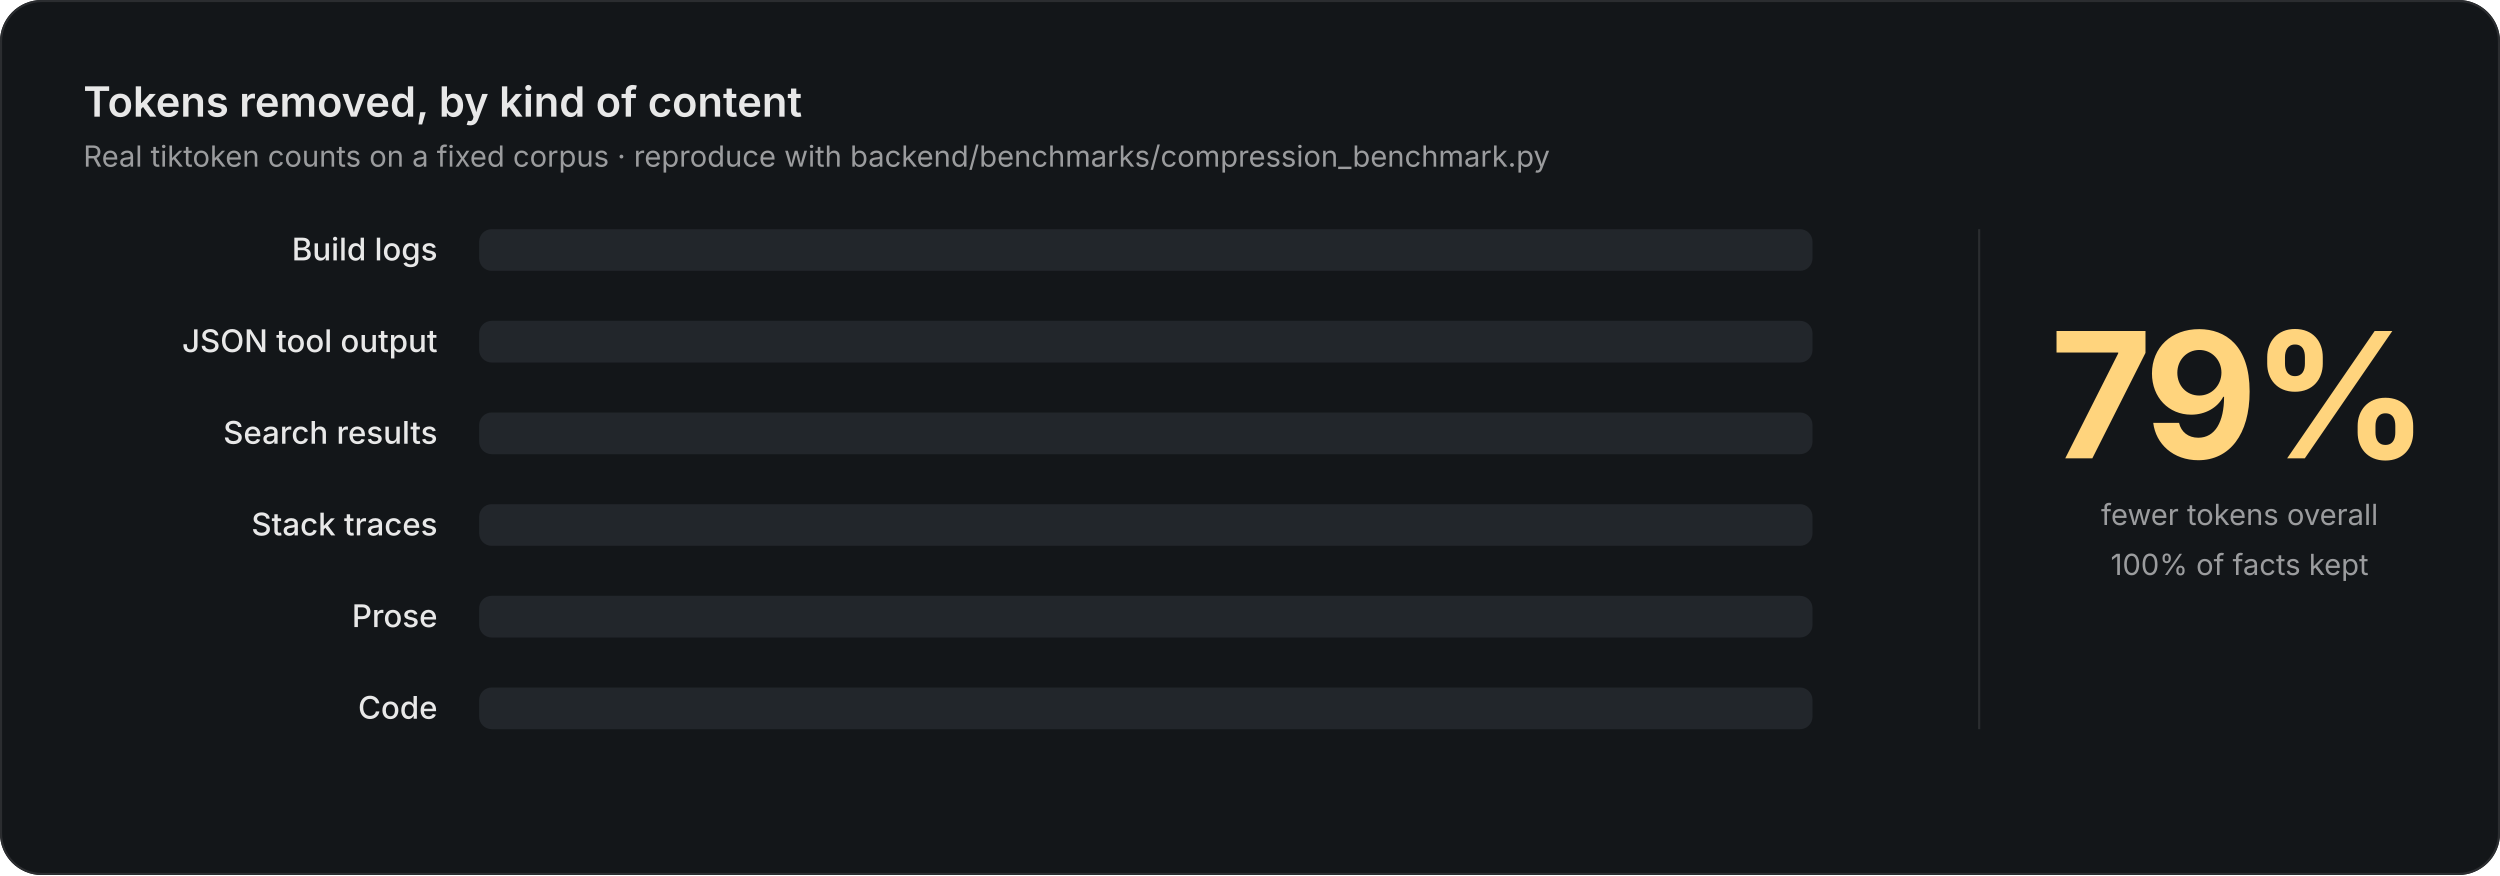
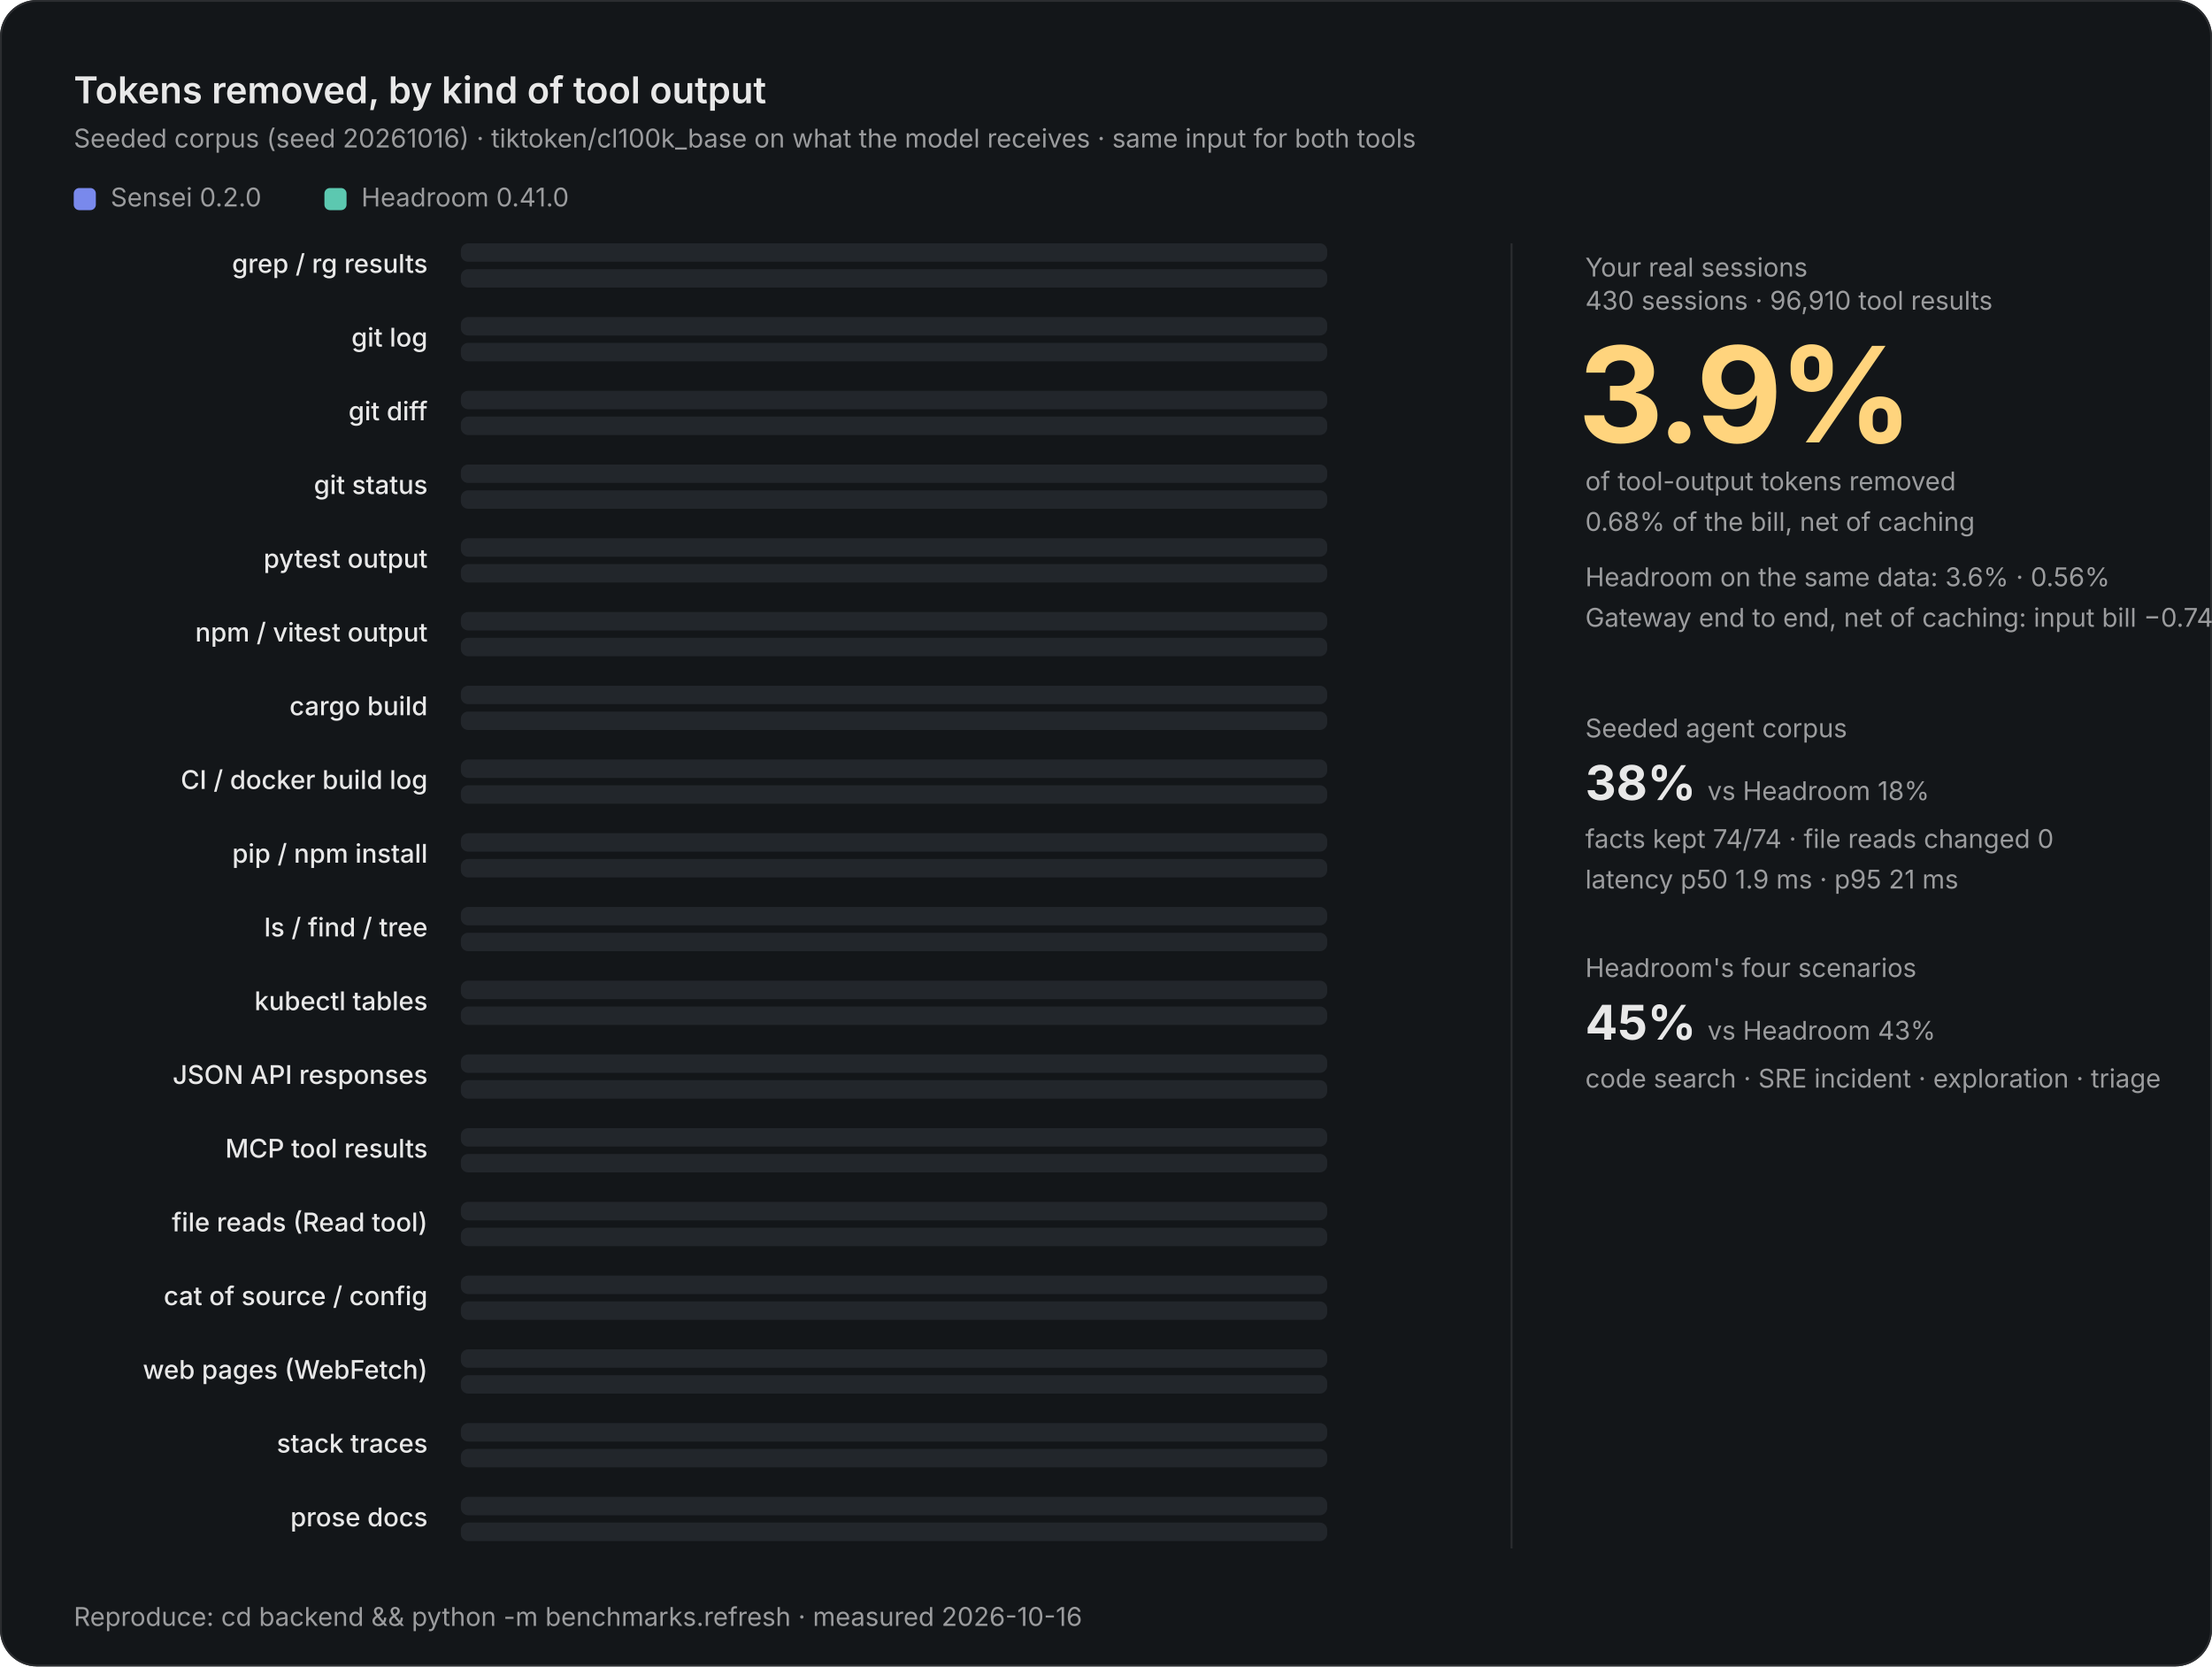
- <svg xmlns="http://www.w3.org/2000/svg" width="1200" height="420" viewBox="0 0 1200 420" role="img" aria-labelledby="t d">
+ <svg xmlns="http://www.w3.org/2000/svg" width="1200" height="904" viewBox="0 0 1200 904" role="img" aria-labelledby="t d">
  <style>
  .h { font: 600 20px Inter, 'Segoe UI', -apple-system, BlinkMacSystemFont, Helvetica, Arial, sans-serif; fill: #e8e8e8; }
  .s { font: 400 14px Inter, 'Segoe UI', -apple-system, BlinkMacSystemFont, Helvetica, Arial, sans-serif; fill: #9b9c9e; }
-   .lbl { font: 500 15px Inter, 'Segoe UI', -apple-system, BlinkMacSystemFont, Helvetica, Arial, sans-serif; fill: #e8e8e8; }
-   .pct { font: 700 15px 'JetBrains Mono', 'Cascadia Mono', ui-monospace, Menlo, Consolas, monospace; fill: #e8e8e8; opacity: 0; animation: show .4s ease forwards; }
-   .bar { fill: #7989ec; transform-box: fill-box; transform-origin: left; transform: scaleX(0); animation: grow 1.1s cubic-bezier(.4,0,.2,1) forwards; }
-   .big { font: 700 84px Inter, 'Segoe UI', -apple-system, BlinkMacSystemFont, Helvetica, Arial, sans-serif; fill: #ffd47d; letter-spacing: -3px; }
+   .lbl { font: 500 14px Inter, 'Segoe UI', -apple-system, BlinkMacSystemFont, Helvetica, Arial, sans-serif; fill: #e8e8e8; }
+   .pct { font: 700 12px 'JetBrains Mono', 'Cascadia Mono', ui-monospace, Menlo, Consolas, monospace; fill: #e8e8e8; opacity: 0; animation: show .4s ease forwards; }
+   .bar { transform-box: fill-box; transform-origin: left; transform: scaleX(0); animation: grow 1.1s cubic-bezier(.4,0,.2,1) forwards; }
+   .big { font: 700 72px Inter, 'Segoe UI', -apple-system, BlinkMacSystemFont, Helvetica, Arial, sans-serif; fill: #ffd47d; letter-spacing: -2px; }
+   .mid { font: 700 26px Inter, 'Segoe UI', -apple-system, BlinkMacSystemFont, Helvetica, Arial, sans-serif; fill: #e8e8e8; }
  @keyframes grow { to { transform: scaleX(1); } }
  @keyframes show { to { opacity: 1; } }
  @media (prefers-reduced-motion: reduce) {
    .bar { animation: none; transform: none; }
    .pct { animation: none; opacity: 1; }
-   }
- </style>
-   <rect width="1200" height="420" rx="20" fill="#131619" />
-   <rect x="0.5" y="0.5" width="1199" height="419" rx="19.5" fill="none" stroke="#2b2d30" />
-   <text x="40" y="56" class="h">Tokens removed, by kind of content</text>
-   <text x="40" y="80" class="s">Real tiktoken counts on a fixed corpus · reproduce with backend/benchmarks/compression_benchmark.py</text>
-   <text x="210" y="125" text-anchor="end" class="lbl">Build logs</text>
-   <rect x="230" y="110" width="640" height="20" rx="6" fill="#22262b" />
-   <rect class="bar" style="animation-delay:0.15s" x="230" y="110" width="563.2" height="20" rx="6" />
-   <text class="pct" style="animation-delay:0.75s" x="805.2" y="125">88%</text>
-   <text x="210" y="169" text-anchor="end" class="lbl">JSON tool output</text>
-   <rect x="230" y="154" width="640" height="20" rx="6" fill="#22262b" />
-   <rect class="bar" style="animation-delay:0.27s" x="230" y="154" width="505.6" height="20" rx="6" />
-   <text class="pct" style="animation-delay:0.87s" x="747.6" y="169">79%</text>
-   <text x="210" y="213" text-anchor="end" class="lbl">Search results</text>
-   <rect x="230" y="198" width="640" height="20" rx="6" fill="#22262b" />
-   <rect class="bar" style="animation-delay:0.39s" x="230" y="198" width="441.6" height="20" rx="6" />
-   <text class="pct" style="animation-delay:0.99s" x="683.6" y="213">69%</text>
-   <text x="210" y="257" text-anchor="end" class="lbl">Stack traces</text>
-   <rect x="230" y="242" width="640" height="20" rx="6" fill="#22262b" />
-   <rect class="bar" style="animation-delay:0.51s" x="230" y="242" width="352.0" height="20" rx="6" />
-   <text class="pct" style="animation-delay:1.11s" x="594.0" y="257">55%</text>
-   <text x="210" y="301" text-anchor="end" class="lbl">Prose</text>
-   <rect x="230" y="286" width="640" height="20" rx="6" fill="#22262b" />
-   <rect class="bar" style="animation-delay:0.63s" x="230" y="286" width="281.6" height="20" rx="6" />
-   <text class="pct" style="animation-delay:1.23s" x="523.6" y="301">44%</text>
-   <text x="210" y="345" text-anchor="end" class="lbl">Code</text>
-   <rect x="230" y="330" width="640" height="20" rx="6" fill="#22262b" />
-   <rect class="bar" style="animation-delay:0.75s" x="230" y="330" width="268.8" height="20" rx="6" />
-   <text class="pct" style="animation-delay:1.35s" x="510.8" y="345">42%</text>
-   <line x1="950" y1="110" x2="950" y2="350" stroke="#2b2d30" />
-   <text x="1075" y="220" text-anchor="middle" class="big">79%</text>
-   <text x="1075" y="252" text-anchor="middle" class="s">fewer tokens overall</text>
-   <text x="1075" y="276" text-anchor="middle" class="s">100% of facts kept</text>
+   }</style>
+   <rect width="1200" height="904" rx="20" fill="#131619" />
+   <rect x="0.5" y="0.5" width="1199" height="903" rx="19.5" fill="none" stroke="#2b2d30" />
+   <text x="40" y="56" class="h">Tokens removed, by kind of tool output</text>
+   <text x="40" y="80" class="s">Seeded corpus (seed 20261016) · tiktoken/cl100k_base on what the model receives · same input for both tools</text>
+   <rect x="40" y="102" width="12" height="12" rx="3" fill="#7989ec" />
+   <text x="60" y="112" class="s">Sensei 0.2.0</text>
+   <rect x="176" y="102" width="12" height="12" rx="3" fill="#5cc8b0" />
+   <text x="196" y="112" class="s">Headroom 0.41.0</text>
+   <text x="232" y="148" text-anchor="end" class="lbl">grep / rg results</text>
+   <rect x="250" y="132" width="470" height="10" rx="4" fill="#22262b" />
+   <rect class="bar" style="animation-delay:0.10s" x="250" y="132" width="313.9" height="10" rx="4" fill="#7989ec" />
+   <text class="pct" style="animation-delay:0.60s" x="571.9" y="141">67%</text>
+   <rect x="250" y="146" width="470" height="10" rx="4" fill="#22262b" />
+   <rect class="bar" style="animation-delay:0.13s" x="250" y="146" width="149.0" height="10" rx="4" fill="#5cc8b0" />
+   <text class="pct" style="animation-delay:0.63s" x="407.0" y="155">32%</text>
+   <text x="232" y="188" text-anchor="end" class="lbl">git log</text>
+   <rect x="250" y="172" width="470" height="10" rx="4" fill="#22262b" />
+   <rect class="bar" style="animation-delay:0.15s" x="250" y="172" width="24.5" height="10" rx="4" fill="#7989ec" />
+   <text class="pct" style="animation-delay:0.65s" x="282.5" y="181">5.2%</text>
+   <rect x="250" y="186" width="470" height="10" rx="4" fill="#22262b" />
+   <text class="pct" style="animation-delay:0.68s" x="258.0" y="195">0.0%</text>
+   <text x="232" y="228" text-anchor="end" class="lbl">git diff</text>
+   <rect x="250" y="212" width="470" height="10" rx="4" fill="#22262b" />
+   <rect class="bar" style="animation-delay:0.20s" x="250" y="212" width="432.8" height="10" rx="4" fill="#7989ec" />
+   <text class="pct" style="animation-delay:0.70s" x="690.8" y="221">92%</text>
+   <rect x="250" y="226" width="470" height="10" rx="4" fill="#22262b" />
+   <rect class="bar" style="animation-delay:0.23s" x="250" y="226" width="1.7" height="10" rx="4" fill="#5cc8b0" />
+   <text class="pct" style="animation-delay:0.73s" x="259.7" y="235">0.4%</text>
+   <text x="232" y="268" text-anchor="end" class="lbl">git status</text>
+   <rect x="250" y="252" width="470" height="10" rx="4" fill="#22262b" />
+   <rect class="bar" style="animation-delay:0.25s" x="250" y="252" width="99.3" height="10" rx="4" fill="#7989ec" />
+   <text class="pct" style="animation-delay:0.75s" x="357.3" y="261">21%</text>
+   <rect x="250" y="266" width="470" height="10" rx="4" fill="#22262b" />
+   <text class="pct" style="animation-delay:0.78s" x="258.0" y="275">0.0%</text>
+   <text x="232" y="308" text-anchor="end" class="lbl">pytest output</text>
+   <rect x="250" y="292" width="470" height="10" rx="4" fill="#22262b" />
+   <rect class="bar" style="animation-delay:0.30s" x="250" y="292" width="384.6" height="10" rx="4" fill="#7989ec" />
+   <text class="pct" style="animation-delay:0.80s" x="642.6" y="301">82%</text>
+   <rect x="250" y="306" width="470" height="10" rx="4" fill="#22262b" />
+   <text class="pct" style="animation-delay:0.83s" x="258.0" y="315">0.0%</text>
+   <text x="232" y="348" text-anchor="end" class="lbl">npm / vitest output</text>
+   <rect x="250" y="332" width="470" height="10" rx="4" fill="#22262b" />
+   <rect class="bar" style="animation-delay:0.35s" x="250" y="332" width="218.4" height="10" rx="4" fill="#7989ec" />
+   <text class="pct" style="animation-delay:0.85s" x="476.4" y="341">46%</text>
+   <rect x="250" y="346" width="470" height="10" rx="4" fill="#22262b" />
+   <text class="pct" style="animation-delay:0.88s" x="258.0" y="355">0.0%</text>
+   <text x="232" y="388" text-anchor="end" class="lbl">cargo build</text>
+   <rect x="250" y="372" width="470" height="10" rx="4" fill="#22262b" />
+   <rect class="bar" style="animation-delay:0.40s" x="250" y="372" width="322.4" height="10" rx="4" fill="#7989ec" />
+   <text class="pct" style="animation-delay:0.90s" x="580.4" y="381">69%</text>
+   <rect x="250" y="386" width="470" height="10" rx="4" fill="#22262b" />
+   <text class="pct" style="animation-delay:0.93s" x="258.0" y="395">0.0%</text>
+   <text x="232" y="428" text-anchor="end" class="lbl">CI / docker build log</text>
+   <rect x="250" y="412" width="470" height="10" rx="4" fill="#22262b" />
+   <rect class="bar" style="animation-delay:0.45s" x="250" y="412" width="270.3" height="10" rx="4" fill="#7989ec" />
+   <text class="pct" style="animation-delay:0.95s" x="528.3" y="421">58%</text>
+   <rect x="250" y="426" width="470" height="10" rx="4" fill="#22262b" />
+   <rect class="bar" style="animation-delay:0.48s" x="250" y="426" width="426.6" height="10" rx="4" fill="#5cc8b0" />
+   <text class="pct" style="animation-delay:0.98s" x="684.6" y="435">91%</text>
+   <text x="232" y="468" text-anchor="end" class="lbl">pip / npm install</text>
+   <rect x="250" y="452" width="470" height="10" rx="4" fill="#22262b" />
+   <text class="pct" style="animation-delay:1.00s" x="258.0" y="461">0.0%</text>
+   <rect x="250" y="466" width="470" height="10" rx="4" fill="#22262b" />
+   <rect class="bar" style="animation-delay:0.53s" x="250" y="466" width="8.4" height="10" rx="4" fill="#5cc8b0" />
+   <text class="pct" style="animation-delay:1.03s" x="266.4" y="475">1.8%</text>
+   <text x="232" y="508" text-anchor="end" class="lbl">ls / find / tree</text>
+   <rect x="250" y="492" width="470" height="10" rx="4" fill="#22262b" />
+   <rect class="bar" style="animation-delay:0.55s" x="250" y="492" width="20.6" height="10" rx="4" fill="#7989ec" />
+   <text class="pct" style="animation-delay:1.05s" x="278.6" y="501">4.4%</text>
+   <rect x="250" y="506" width="470" height="10" rx="4" fill="#22262b" />
+   <text class="pct" style="animation-delay:1.08s" x="258.0" y="515">0.0%</text>
+   <text x="232" y="548" text-anchor="end" class="lbl">kubectl tables</text>
+   <rect x="250" y="532" width="470" height="10" rx="4" fill="#22262b" />
+   <text class="pct" style="animation-delay:1.10s" x="258.0" y="541">0.0%</text>
+   <rect x="250" y="546" width="470" height="10" rx="4" fill="#22262b" />
+   <rect class="bar" style="animation-delay:0.63s" x="250" y="546" width="50.7" height="10" rx="4" fill="#5cc8b0" />
+   <text class="pct" style="animation-delay:1.13s" x="308.7" y="555">11%</text>
+   <text x="232" y="588" text-anchor="end" class="lbl">JSON API responses</text>
+   <rect x="250" y="572" width="470" height="10" rx="4" fill="#22262b" />
+   <text class="pct" style="animation-delay:1.15s" x="258.0" y="581">0.0%</text>
+   <rect x="250" y="586" width="470" height="10" rx="4" fill="#22262b" />
+   <rect class="bar" style="animation-delay:0.68s" x="250" y="586" width="129.4" height="10" rx="4" fill="#5cc8b0" />
+   <text class="pct" style="animation-delay:1.18s" x="387.4" y="595">28%</text>
+   <text x="232" y="628" text-anchor="end" class="lbl">MCP tool results</text>
+   <rect x="250" y="612" width="470" height="10" rx="4" fill="#22262b" />
+   <rect class="bar" style="animation-delay:0.70s" x="250" y="612" width="209.6" height="10" rx="4" fill="#7989ec" />
+   <text class="pct" style="animation-delay:1.20s" x="467.6" y="621">45%</text>
+   <rect x="250" y="626" width="470" height="10" rx="4" fill="#22262b" />
+   <rect class="bar" style="animation-delay:0.73s" x="250" y="626" width="220.2" height="10" rx="4" fill="#5cc8b0" />
+   <text class="pct" style="animation-delay:1.23s" x="478.2" y="635">47%</text>
+   <text x="232" y="668" text-anchor="end" class="lbl">file reads (Read tool)</text>
+   <rect x="250" y="652" width="470" height="10" rx="4" fill="#22262b" />
+   <text class="pct" style="animation-delay:1.25s" x="258.0" y="661">0.0%</text>
+   <rect x="250" y="666" width="470" height="10" rx="4" fill="#22262b" />
+   <text class="pct" style="animation-delay:1.28s" x="258.0" y="675">0.0%</text>
+   <text x="232" y="708" text-anchor="end" class="lbl">cat of source / config</text>
+   <rect x="250" y="692" width="470" height="10" rx="4" fill="#22262b" />
+   <text class="pct" style="animation-delay:1.30s" x="258.0" y="701">0.0%</text>
+   <rect x="250" y="706" width="470" height="10" rx="4" fill="#22262b" />
+   <rect class="bar" style="animation-delay:0.83s" x="250" y="706" width="27.3" height="10" rx="4" fill="#5cc8b0" />
+   <text class="pct" style="animation-delay:1.33s" x="285.3" y="715">5.8%</text>
+   <text x="232" y="748" text-anchor="end" class="lbl">web pages (WebFetch)</text>
+   <rect x="250" y="732" width="470" height="10" rx="4" fill="#22262b" />
+   <text class="pct" style="animation-delay:1.35s" x="258.0" y="741">0.0%</text>
+   <rect x="250" y="746" width="470" height="10" rx="4" fill="#22262b" />
+   <text class="pct" style="animation-delay:1.38s" x="258.0" y="755">0.0%</text>
+   <text x="232" y="788" text-anchor="end" class="lbl">stack traces</text>
+   <rect x="250" y="772" width="470" height="10" rx="4" fill="#22262b" />
+   <rect class="bar" style="animation-delay:0.90s" x="250" y="772" width="7.5" height="10" rx="4" fill="#7989ec" />
+   <text class="pct" style="animation-delay:1.40s" x="265.5" y="781">1.6%</text>
+   <rect x="250" y="786" width="470" height="10" rx="4" fill="#22262b" />
+   <text class="pct" style="animation-delay:1.43s" x="258.0" y="795">0.0%</text>
+   <text x="232" y="828" text-anchor="end" class="lbl">prose docs</text>
+   <rect x="250" y="812" width="470" height="10" rx="4" fill="#22262b" />
+   <text class="pct" style="animation-delay:1.45s" x="258.0" y="821">0.0%</text>
+   <rect x="250" y="826" width="470" height="10" rx="4" fill="#22262b" />
+   <text class="pct" style="animation-delay:1.48s" x="258.0" y="835">0.0%</text>
+   <line x1="820" y1="132" x2="820" y2="840" stroke="#2b2d30" />
+   <text x="860" y="150" class="s">Your real sessions</text>
+   <text x="860" y="168" class="s">430 sessions · 96,910 tool results</text>
+   <text x="856" y="240" class="big">3.9%</text>
+   <text x="860" y="266" class="s">of tool-output tokens removed</text>
+   <text x="860" y="288" class="s">0.68% of the bill, net of caching</text>
+   <text x="860" y="318" class="s">Headroom on the same data: 3.6% · 0.56%</text>
+   <text x="860" y="340" class="s">Gateway end to end, net of caching: input bill −0.74%</text>
+   <text x="860" y="400" class="s">Seeded agent corpus</text>
+   <text x="860" y="434" class="mid">38% <tspan class="s">vs Headroom 18%</tspan>
+   </text>
+   <text x="860" y="460" class="s">facts kept 74/74 · file reads changed 0</text>
+   <text x="860" y="482" class="s">latency p50 1.9 ms · p95 21 ms</text>
+   <text x="860" y="530" class="s">Headroom's four scenarios</text>
+   <text x="860" y="564" class="mid">45% <tspan class="s">vs Headroom 43%</tspan>
+   </text>
+   <text x="860" y="590" class="s">code search · SRE incident · exploration · triage</text>
+   <text x="40" y="882" class="s">Reproduce: cd backend &amp;&amp; python -m benchmarks.refresh · measured 2026-10-16</text>
</svg>
